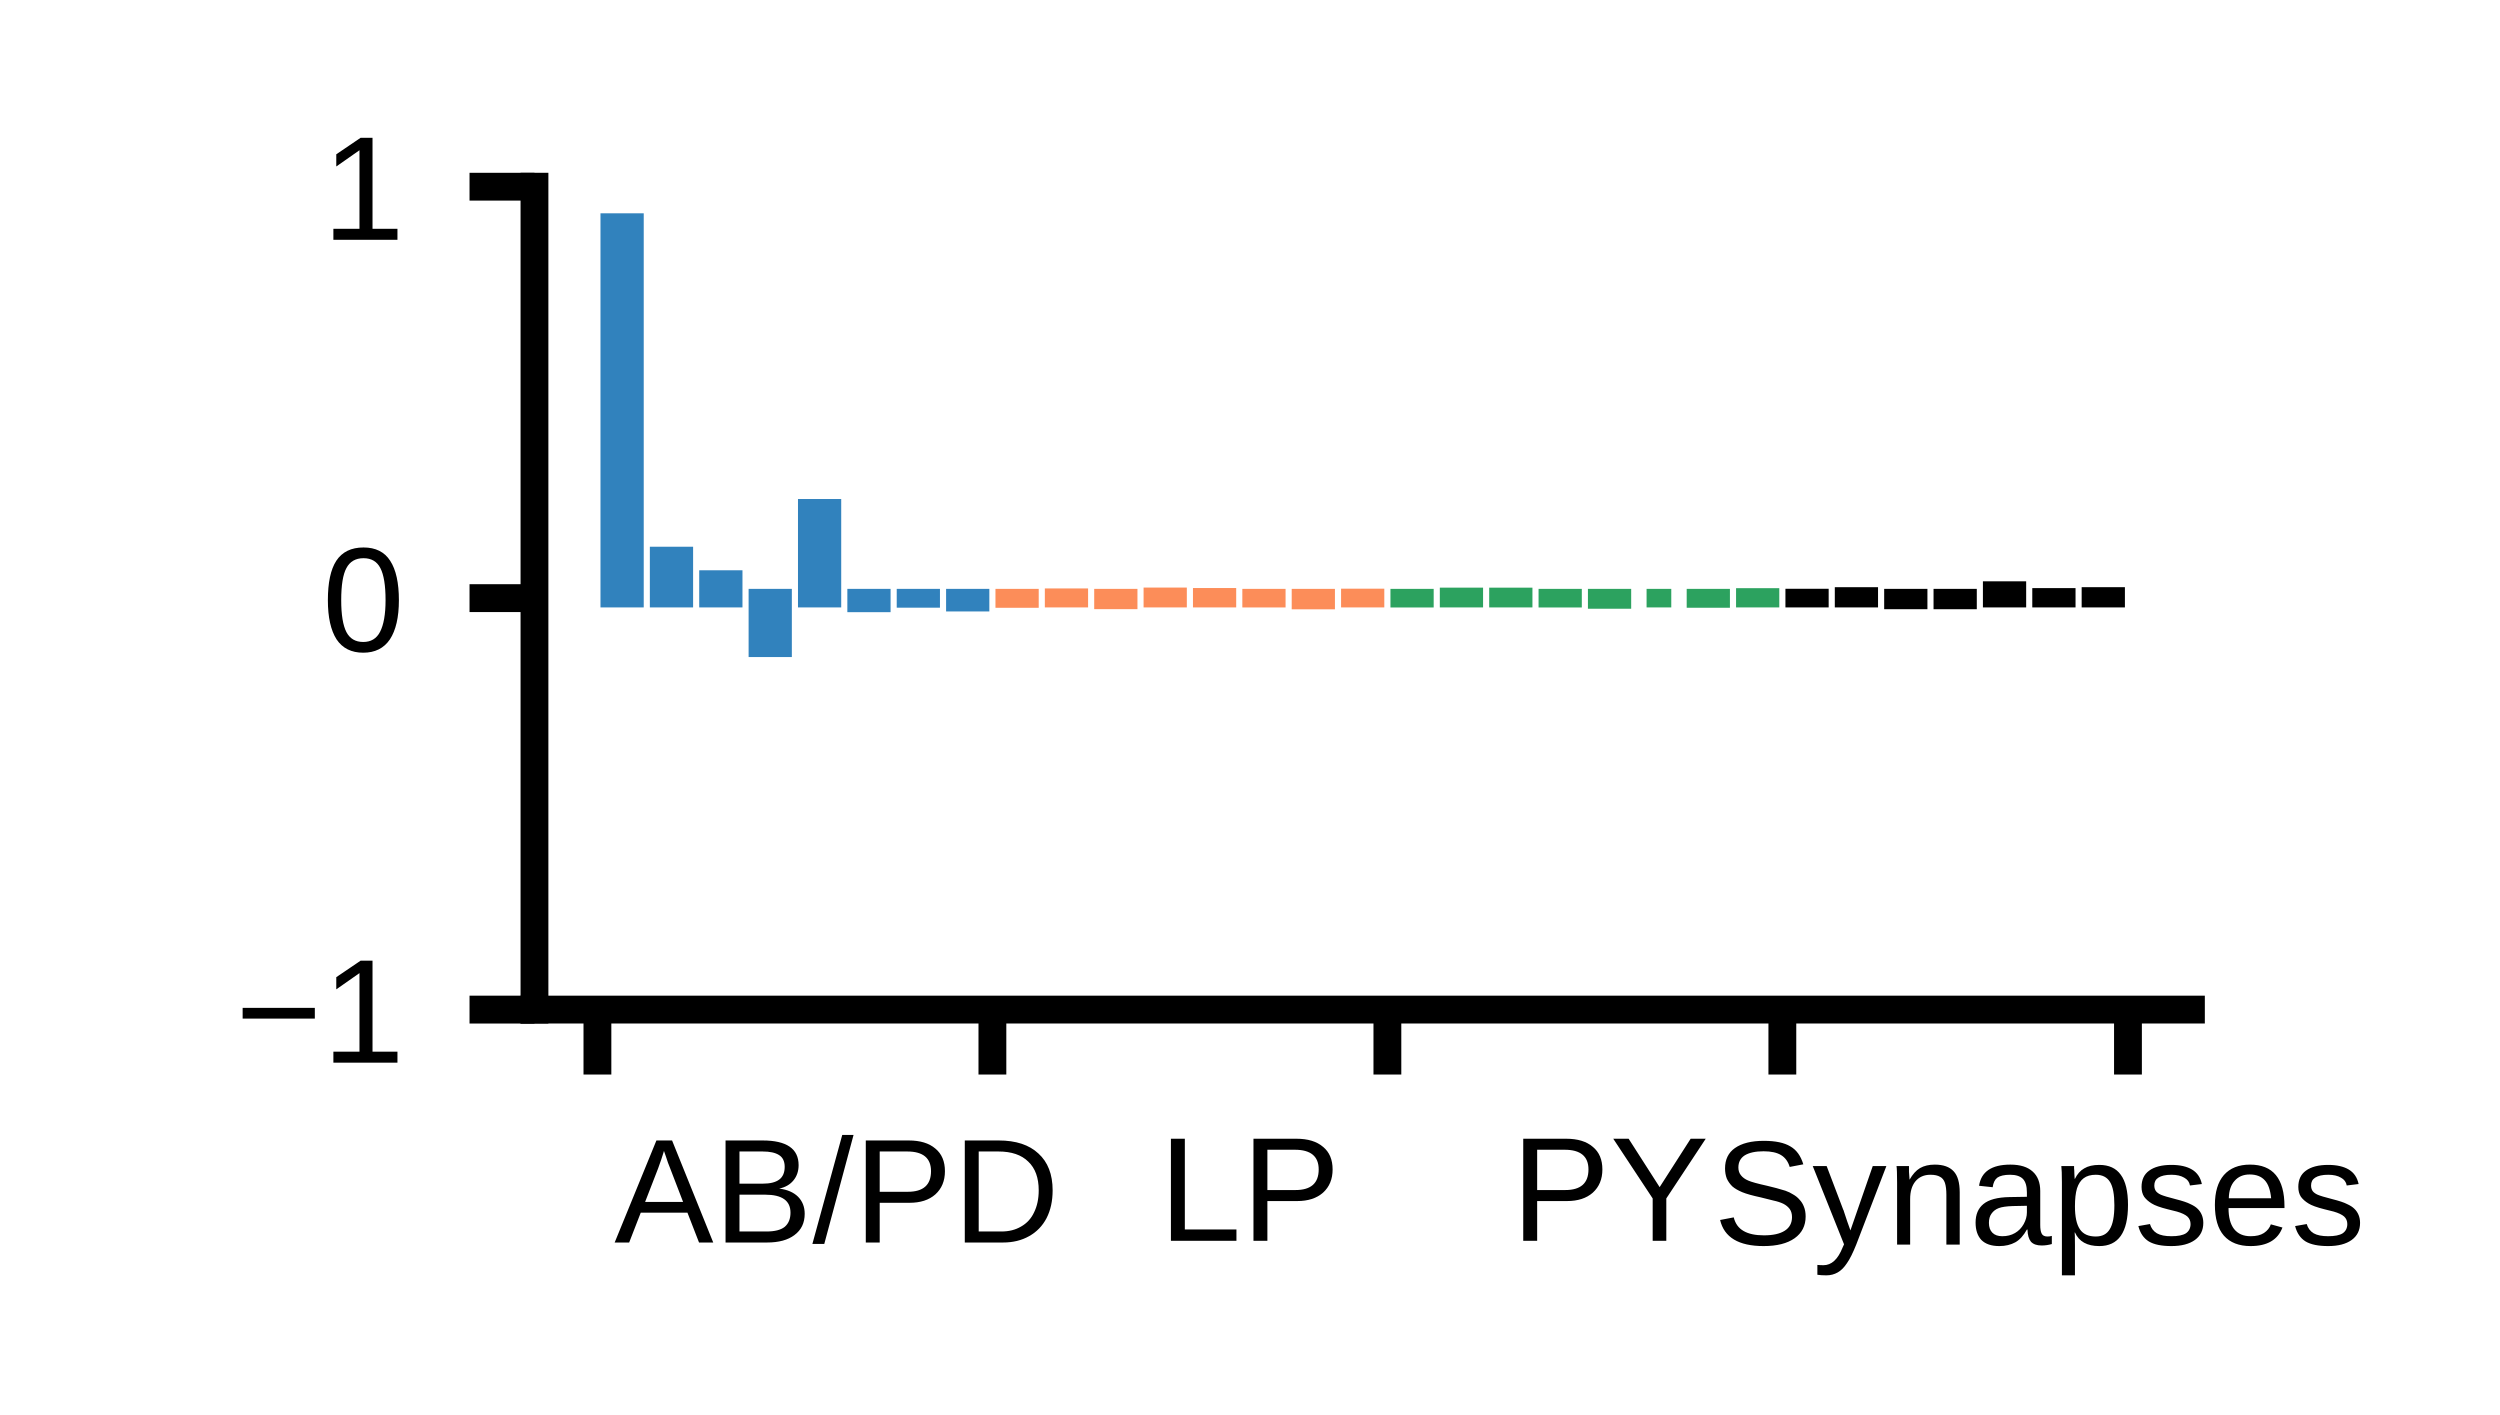
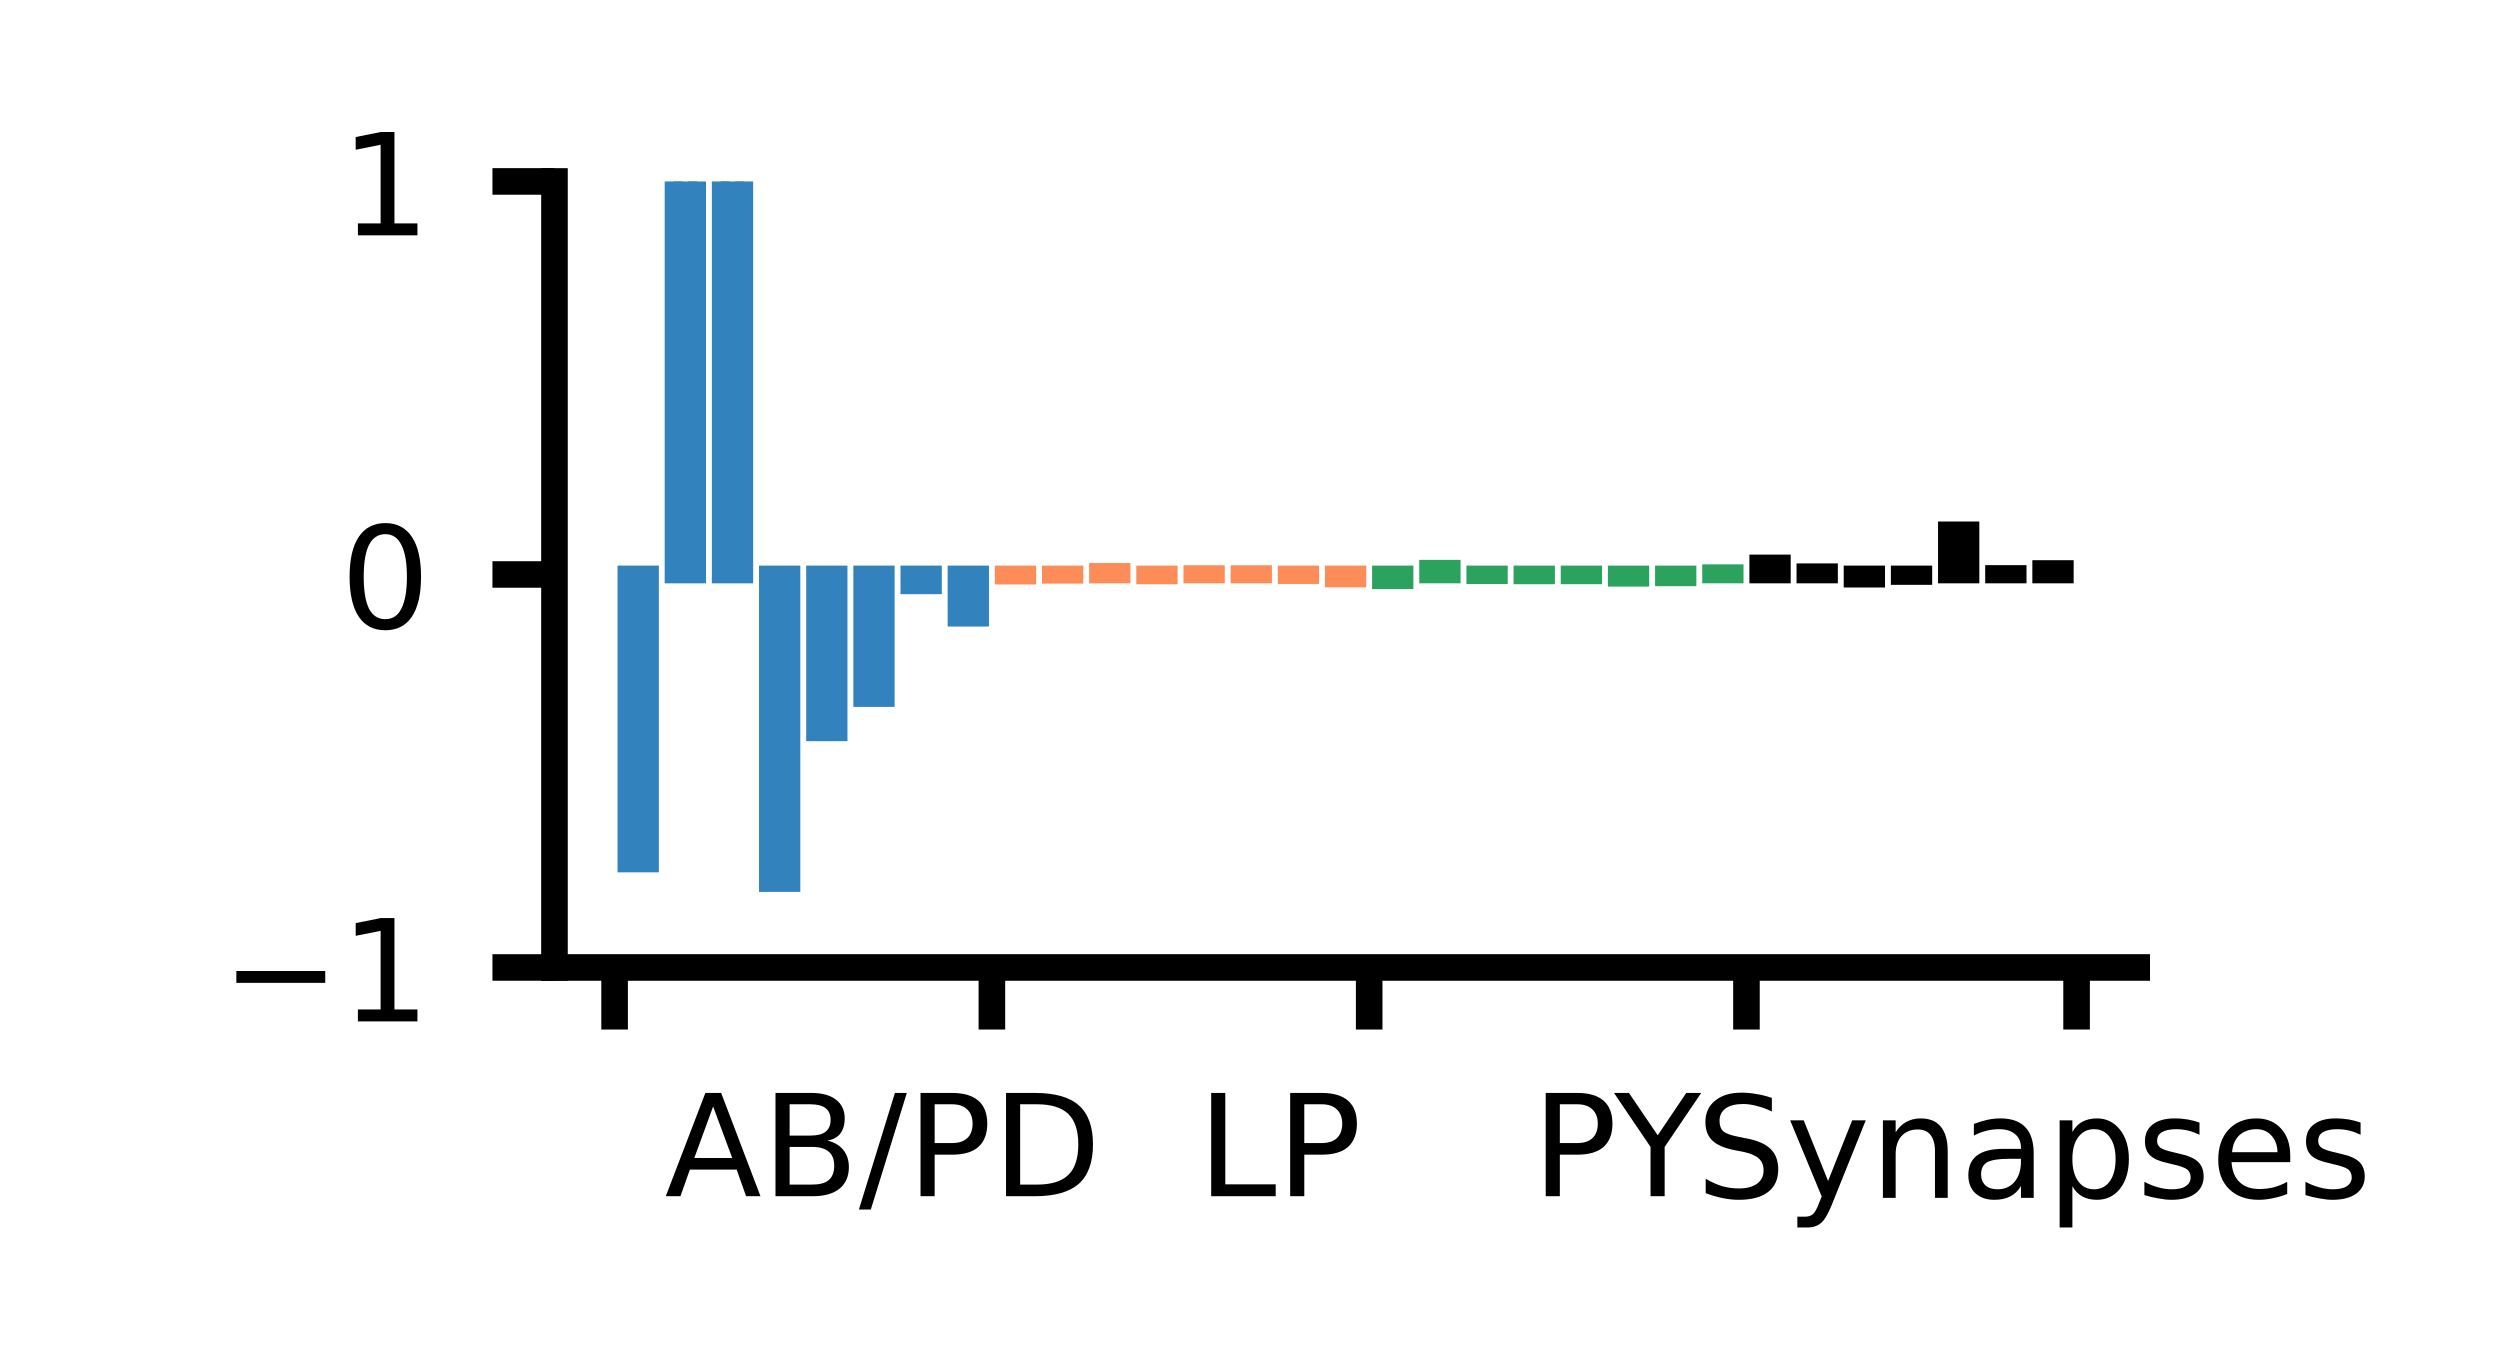
- <svg xmlns="http://www.w3.org/2000/svg" xmlns:xlink="http://www.w3.org/1999/xlink" height="76.215pt" version="1.1" viewBox="0 0 134.746 76.215" width="134.746pt">
+ <svg xmlns="http://www.w3.org/2000/svg" xmlns:xlink="http://www.w3.org/1999/xlink" height="76.534pt" version="1.1" viewBox="0 0 141.066 76.534" width="141.066pt">
  <defs>
-     <style type="text/css">
- *{stroke-linecap:butt;stroke-linejoin:round;}
-   </style>
+     <style type="text/css">*{stroke-linecap:butt;stroke-linejoin:round;}</style>
  </defs>
  <g id="figure_1">
    <g id="patch_1">
-       <path d="M -0 76.215  L 134.746 76.215  L 134.746 -0  L -0 -0  z " style="fill:none;" />
+       <path d="M 0 76.534  L 141.066 76.534  L 141.066 0  L 0 0  z " style="fill:none;" />
    </g>
    <g id="axes_1">
      <g id="patch_2">
-         <path d="M 28.807 54.415  L 118.087 54.415  L 118.087 10.063  L 28.807 10.063  z " style="fill:none;" />
+         <path d="M 31.287 54.591  L 120.567 54.591  L 120.567 10.239  L 31.287 10.239  z " style="fill:none;" />
      </g>
      <g id="patch_3">
-         <path clip-path="url(#p6c75a8af42)" d="M 32.865 32.239  L 34.196 32.239  L 34.196 11.997  L 32.865 11.997  z " style="fill:#3182bd;stroke:#3182bd;stroke-linejoin:miter;" />
+         <path clip-path="url(#pc20d80616d)" d="M 35.345 32.415  L 36.676 32.415  L 36.676 48.723  L 35.345 48.723  z " style="fill:#3182bd;stroke:#3182bd;stroke-linejoin:miter;" />
      </g>
      <g id="patch_4">
-         <path clip-path="url(#p6c75a8af42)" d="M 35.526 32.239  L 36.857 32.239  L 36.857 29.968  L 35.526 29.968  z " style="fill:#3182bd;stroke:#3182bd;stroke-linejoin:miter;" />
+         <path clip-path="url(#pc20d80616d)" d="M 38.006 32.415  L 39.337 32.415  L 39.337 7.726  L 38.006 7.726  z " style="fill:#3182bd;stroke:#3182bd;stroke-linejoin:miter;" />
      </g>
      <g id="patch_5">
-         <path clip-path="url(#p6c75a8af42)" d="M 38.187 32.239  L 39.518 32.239  L 39.518 31.237  L 38.187 31.237  z " style="fill:#3182bd;stroke:#3182bd;stroke-linejoin:miter;" />
+         <path clip-path="url(#pc20d80616d)" d="M 40.667 32.415  L 41.998 32.415  L 41.998 8.834  L 40.667 8.834  z " style="fill:#3182bd;stroke:#3182bd;stroke-linejoin:miter;" />
      </g>
      <g id="patch_6">
-         <path clip-path="url(#p6c75a8af42)" d="M 40.849 32.239  L 42.179 32.239  L 42.179 34.914  L 40.849 34.914  z " style="fill:#3182bd;stroke:#3182bd;stroke-linejoin:miter;" />
+         <path clip-path="url(#pc20d80616d)" d="M 43.329 32.415  L 44.659 32.415  L 44.659 49.827  L 43.329 49.827  z " style="fill:#3182bd;stroke:#3182bd;stroke-linejoin:miter;" />
      </g>
      <g id="patch_7">
-         <path clip-path="url(#p6c75a8af42)" d="M 43.51 32.239  L 44.84 32.239  L 44.84 27.396  L 43.51 27.396  z " style="fill:#3182bd;stroke:#3182bd;stroke-linejoin:miter;" />
+         <path clip-path="url(#pc20d80616d)" d="M 45.99 32.415  L 47.32 32.415  L 47.32 41.321  L 45.99 41.321  z " style="fill:#3182bd;stroke:#3182bd;stroke-linejoin:miter;" />
      </g>
      <g id="patch_8">
-         <path clip-path="url(#p6c75a8af42)" d="M 46.171 32.239  L 47.501 32.239  L 47.501 32.495  L 46.171 32.495  z " style="fill:#3182bd;stroke:#3182bd;stroke-linejoin:miter;" />
+         <path clip-path="url(#pc20d80616d)" d="M 48.651 32.415  L 49.981 32.415  L 49.981 39.388  L 48.651 39.388  z " style="fill:#3182bd;stroke:#3182bd;stroke-linejoin:miter;" />
      </g>
      <g id="patch_9">
-         <path clip-path="url(#p6c75a8af42)" d="M 48.832 32.239  L 50.162 32.239  L 50.162 32.253  L 48.832 32.253  z " style="fill:#3182bd;stroke:#3182bd;stroke-linejoin:miter;" />
+         <path clip-path="url(#pc20d80616d)" d="M 51.312 32.415  L 52.642 32.415  L 52.642 33.028  L 51.312 33.028  z " style="fill:#3182bd;stroke:#3182bd;stroke-linejoin:miter;" />
      </g>
      <g id="patch_10">
-         <path clip-path="url(#p6c75a8af42)" d="M 51.493 32.239  L 52.824 32.239  L 52.824 32.456  L 51.493 32.456  z " style="fill:#3182bd;stroke:#3182bd;stroke-linejoin:miter;" />
+         <path clip-path="url(#pc20d80616d)" d="M 53.973 32.415  L 55.304 32.415  L 55.304 34.854  L 53.973 34.854  z " style="fill:#3182bd;stroke:#3182bd;stroke-linejoin:miter;" />
      </g>
      <g id="patch_11">
-         <path clip-path="url(#p6c75a8af42)" d="M 54.154 32.239  L 55.485 32.239  L 55.485 32.259  L 54.154 32.259  z " style="fill:#fc8d59;stroke:#fc8d59;stroke-linejoin:miter;" />
+         <path clip-path="url(#pc20d80616d)" d="M 56.634 32.415  L 57.965 32.415  L 57.965 32.481  L 56.634 32.481  z " style="fill:#fc8d59;stroke:#fc8d59;stroke-linejoin:miter;" />
      </g>
      <g id="patch_12">
-         <path clip-path="url(#p6c75a8af42)" d="M 56.815 32.239  L 58.146 32.239  L 58.146 32.216  L 56.815 32.216  z " style="fill:#fc8d59;stroke:#fc8d59;stroke-linejoin:miter;" />
+         <path clip-path="url(#pc20d80616d)" d="M 59.295 32.415  L 60.626 32.415  L 60.626 32.431  L 59.295 32.431  z " style="fill:#fc8d59;stroke:#fc8d59;stroke-linejoin:miter;" />
      </g>
      <g id="patch_13">
-         <path clip-path="url(#p6c75a8af42)" d="M 59.476 32.239  L 60.807 32.239  L 60.807 32.332  L 59.476 32.332  z " style="fill:#fc8d59;stroke:#fc8d59;stroke-linejoin:miter;" />
+         <path clip-path="url(#pc20d80616d)" d="M 61.956 32.415  L 63.287 32.415  L 63.287 32.271  L 61.956 32.271  z " style="fill:#fc8d59;stroke:#fc8d59;stroke-linejoin:miter;" />
      </g>
      <g id="patch_14">
-         <path clip-path="url(#p6c75a8af42)" d="M 62.137 32.239  L 63.468 32.239  L 63.468 32.169  L 62.137 32.169  z " style="fill:#fc8d59;stroke:#fc8d59;stroke-linejoin:miter;" />
+         <path clip-path="url(#pc20d80616d)" d="M 64.617 32.415  L 65.948 32.415  L 65.948 32.468  L 64.617 32.468  z " style="fill:#fc8d59;stroke:#fc8d59;stroke-linejoin:miter;" />
      </g>
      <g id="patch_15">
-         <path clip-path="url(#p6c75a8af42)" d="M 64.799 32.239  L 66.129 32.239  L 66.129 32.194  L 64.799 32.194  z " style="fill:#fc8d59;stroke:#fc8d59;stroke-linejoin:miter;" />
+         <path clip-path="url(#pc20d80616d)" d="M 67.279 32.415  L 68.609 32.415  L 68.609 32.394  L 67.279 32.394  z " style="fill:#fc8d59;stroke:#fc8d59;stroke-linejoin:miter;" />
      </g>
      <g id="patch_16">
-         <path clip-path="url(#p6c75a8af42)" d="M 67.46 32.239  L 68.79 32.239  L 68.79 32.241  L 67.46 32.241  z " style="fill:#fc8d59;stroke:#fc8d59;stroke-linejoin:miter;" />
+         <path clip-path="url(#pc20d80616d)" d="M 69.94 32.415  L 71.27 32.415  L 71.27 32.397  L 69.94 32.397  z " style="fill:#fc8d59;stroke:#fc8d59;stroke-linejoin:miter;" />
      </g>
      <g id="patch_17">
-         <path clip-path="url(#p6c75a8af42)" d="M 70.121 32.239  L 71.451 32.239  L 71.451 32.341  L 70.121 32.341  z " style="fill:#fc8d59;stroke:#fc8d59;stroke-linejoin:miter;" />
+         <path clip-path="url(#pc20d80616d)" d="M 72.601 32.415  L 73.931 32.415  L 73.931 32.451  L 72.601 32.451  z " style="fill:#fc8d59;stroke:#fc8d59;stroke-linejoin:miter;" />
      </g>
      <g id="patch_18">
-         <path clip-path="url(#p6c75a8af42)" d="M 72.782 32.239  L 74.112 32.239  L 74.112 32.229  L 72.782 32.229  z " style="fill:#fc8d59;stroke:#fc8d59;stroke-linejoin:miter;" />
+         <path clip-path="url(#pc20d80616d)" d="M 75.262 32.415  L 76.592 32.415  L 76.592 32.641  L 75.262 32.641  z " style="fill:#fc8d59;stroke:#fc8d59;stroke-linejoin:miter;" />
      </g>
      <g id="patch_19">
-         <path clip-path="url(#p6c75a8af42)" d="M 75.443 32.239  L 76.773 32.239  L 76.773 32.242  L 75.443 32.242  z " style="fill:#2ca25f;stroke:#2ca25f;stroke-linejoin:miter;" />
+         <path clip-path="url(#pc20d80616d)" d="M 77.923 32.415  L 79.253 32.415  L 79.253 32.738  L 77.923 32.738  z " style="fill:#2ca25f;stroke:#2ca25f;stroke-linejoin:miter;" />
      </g>
      <g id="patch_20">
-         <path clip-path="url(#p6c75a8af42)" d="M 78.104 32.239  L 79.435 32.239  L 79.435 32.173  L 78.104 32.173  z " style="fill:#2ca25f;stroke:#2ca25f;stroke-linejoin:miter;" />
+         <path clip-path="url(#pc20d80616d)" d="M 80.584 32.415  L 81.915 32.415  L 81.915 32.091  L 80.584 32.091  z " style="fill:#2ca25f;stroke:#2ca25f;stroke-linejoin:miter;" />
      </g>
      <g id="patch_21">
-         <path clip-path="url(#p6c75a8af42)" d="M 80.765 32.239  L 82.096 32.239  L 82.096 32.174  L 80.765 32.174  z " style="fill:#2ca25f;stroke:#2ca25f;stroke-linejoin:miter;" />
+         <path clip-path="url(#pc20d80616d)" d="M 83.245 32.415  L 84.576 32.415  L 84.576 32.453  L 83.245 32.453  z " style="fill:#2ca25f;stroke:#2ca25f;stroke-linejoin:miter;" />
      </g>
      <g id="patch_22">
-         <path clip-path="url(#p6c75a8af42)" d="M 83.426 32.239  L 84.757 32.239  L 84.757 32.242  L 83.426 32.242  z " style="fill:#2ca25f;stroke:#2ca25f;stroke-linejoin:miter;" />
+         <path clip-path="url(#pc20d80616d)" d="M 85.906 32.415  L 87.237 32.415  L 87.237 32.466  L 85.906 32.466  z " style="fill:#2ca25f;stroke:#2ca25f;stroke-linejoin:miter;" />
      </g>
      <g id="patch_23">
-         <path clip-path="url(#p6c75a8af42)" d="M 86.087 32.239  L 87.418 32.239  L 87.418 32.31  L 86.087 32.31  z " style="fill:#2ca25f;stroke:#2ca25f;stroke-linejoin:miter;" />
+         <path clip-path="url(#pc20d80616d)" d="M 88.567 32.415  L 89.898 32.415  L 89.898 32.464  L 88.567 32.464  z " style="fill:#2ca25f;stroke:#2ca25f;stroke-linejoin:miter;" />
      </g>
      <g id="patch_24">
-         <path clip-path="url(#p6c75a8af42)" d="M 88.748 32.239  L 90.079 32.239  L 90.079 32.239  L 88.748 32.239  z " style="fill:#2ca25f;stroke:#2ca25f;stroke-linejoin:miter;" />
+         <path clip-path="url(#pc20d80616d)" d="M 91.228 32.415  L 92.559 32.415  L 92.559 32.6  L 91.228 32.6  z " style="fill:#2ca25f;stroke:#2ca25f;stroke-linejoin:miter;" />
      </g>
      <g id="patch_25">
-         <path clip-path="url(#p6c75a8af42)" d="M 91.41 32.239  L 92.74 32.239  L 92.74 32.257  L 91.41 32.257  z " style="fill:#2ca25f;stroke:#2ca25f;stroke-linejoin:miter;" />
+         <path clip-path="url(#pc20d80616d)" d="M 93.89 32.415  L 95.22 32.415  L 95.22 32.576  L 93.89 32.576  z " style="fill:#2ca25f;stroke:#2ca25f;stroke-linejoin:miter;" />
      </g>
      <g id="patch_26">
-         <path clip-path="url(#p6c75a8af42)" d="M 94.071 32.239  L 95.401 32.239  L 95.401 32.202  L 94.071 32.202  z " style="fill:#2ca25f;stroke:#2ca25f;stroke-linejoin:miter;" />
+         <path clip-path="url(#pc20d80616d)" d="M 96.551 32.415  L 97.881 32.415  L 97.881 32.344  L 96.551 32.344  z " style="fill:#2ca25f;stroke:#2ca25f;stroke-linejoin:miter;" />
      </g>
      <g id="patch_27">
-         <path clip-path="url(#p6c75a8af42)" d="M 96.732 32.239  L 98.062 32.239  L 98.062 32.234  L 96.732 32.234  z " style="stroke:#000000;stroke-linejoin:miter;" />
+         <path clip-path="url(#pc20d80616d)" d="M 99.212 32.415  L 100.542 32.415  L 100.542 31.794  L 99.212 31.794  z " style="stroke:#000000;stroke-linejoin:miter;" />
      </g>
      <g id="patch_28">
-         <path clip-path="url(#p6c75a8af42)" d="M 99.393 32.239  L 100.723 32.239  L 100.723 32.149  L 99.393 32.149  z " style="stroke:#000000;stroke-linejoin:miter;" />
+         <path clip-path="url(#pc20d80616d)" d="M 101.873 32.415  L 103.203 32.415  L 103.203 32.291  L 101.873 32.291  z " style="stroke:#000000;stroke-linejoin:miter;" />
      </g>
      <g id="patch_29">
-         <path clip-path="url(#p6c75a8af42)" d="M 102.054 32.239  L 103.385 32.239  L 103.385 32.335  L 102.054 32.335  z " style="stroke:#000000;stroke-linejoin:miter;" />
+         <path clip-path="url(#pc20d80616d)" d="M 104.534 32.415  L 105.865 32.415  L 105.865 32.651  L 104.534 32.651  z " style="stroke:#000000;stroke-linejoin:miter;" />
      </g>
      <g id="patch_30">
-         <path clip-path="url(#p6c75a8af42)" d="M 104.715 32.239  L 106.046 32.239  L 106.046 32.336  L 104.715 32.336  z " style="stroke:#000000;stroke-linejoin:miter;" />
+         <path clip-path="url(#pc20d80616d)" d="M 107.195 32.415  L 108.526 32.415  L 108.526 32.5  L 107.195 32.5  z " style="stroke:#000000;stroke-linejoin:miter;" />
      </g>
      <g id="patch_31">
-         <path clip-path="url(#p6c75a8af42)" d="M 107.376 32.239  L 108.707 32.239  L 108.707 31.832  L 107.376 31.832  z " style="stroke:#000000;stroke-linejoin:miter;" />
+         <path clip-path="url(#pc20d80616d)" d="M 109.856 32.415  L 111.187 32.415  L 111.187 29.927  L 109.856 29.927  z " style="stroke:#000000;stroke-linejoin:miter;" />
      </g>
      <g id="patch_32">
-         <path clip-path="url(#p6c75a8af42)" d="M 110.037 32.239  L 111.368 32.239  L 111.368 32.198  L 110.037 32.198  z " style="stroke:#000000;stroke-linejoin:miter;" />
+         <path clip-path="url(#pc20d80616d)" d="M 112.517 32.415  L 113.848 32.415  L 113.848 32.389  L 112.517 32.389  z " style="stroke:#000000;stroke-linejoin:miter;" />
      </g>
      <g id="patch_33">
-         <path clip-path="url(#p6c75a8af42)" d="M 112.698 32.239  L 114.029 32.239  L 114.029 32.148  L 112.698 32.148  z " style="stroke:#000000;stroke-linejoin:miter;" />
+         <path clip-path="url(#pc20d80616d)" d="M 115.178 32.415  L 116.509 32.415  L 116.509 32.11  L 115.178 32.11  z " style="stroke:#000000;stroke-linejoin:miter;" />
      </g>
      <g id="matplotlib.axis_1">
        <g id="xtick_1">
          <g id="line2d_1">
            <defs>
-               <path d="M 0 0  L 0 3.5  " id="m58ee978385" style="stroke:#000000;stroke-width:1.5;" />
+               <path d="M 0 0  L 0 3.5  " id="mc27915369d" style="stroke:#000000;stroke-width:1.5;" />
            </defs>
            <g>
-               <use style="stroke:#000000;stroke-width:1.5;" x="32.2" xlink:href="#m58ee978385" y="54.415" />
+               <use style="stroke:#000000;stroke-width:1.5;" x="34.68" xlink:href="#mc27915369d" y="54.591" />
            </g>
          </g>
          <g id="text_1">
-             <g transform="translate(7.2 67.14137)">
-               <text>
-                 <tspan style="font-family:Arial;font-size:8px;font-style:regular;font-weight:regular;" x="25.916 31.252 36.588 38.811 44.146" y="-0.172">AB/PD</tspan>
+             <g transform="translate(7.2 67.67012)">
+               <text>
+                 <tspan style="font-family:DejaVu Sans;font-size:8px;font-style:book;font-weight:book;" x="30.306 35.779 41.267 43.962 48.787" y="-0.172">AB/PD</tspan>
              </text>
            </g>
          </g>
        </g>
        <g id="xtick_2">
          <g id="line2d_2">
            <g>
-               <use style="stroke:#000000;stroke-width:1.5;" x="53.489" xlink:href="#m58ee978385" y="54.415" />
+               <use style="stroke:#000000;stroke-width:1.5;" x="55.969" xlink:href="#mc27915369d" y="54.591" />
            </g>
          </g>
          <g id="text_2">
-             <g transform="translate(34.68882 67.14137)">
-               <text>
-                 <tspan style="font-family:Arial;font-size:8px;font-style:regular;font-weight:regular;" x="27.767 32.216" y="-0.266">LP</tspan>
+             <g transform="translate(35.08882 67.67012)">
+               <text>
+                 <tspan style="font-family:DejaVu Sans;font-size:8px;font-style:book;font-weight:book;" x="32.471 36.928" y="-0.172">LP</tspan>
              </text>
            </g>
          </g>
        </g>
        <g id="xtick_3">
          <g id="line2d_3">
            <g>
-               <use style="stroke:#000000;stroke-width:1.5;" x="74.778" xlink:href="#m58ee978385" y="54.415" />
+               <use style="stroke:#000000;stroke-width:1.5;" x="77.258" xlink:href="#mc27915369d" y="54.591" />
            </g>
          </g>
          <g id="text_3">
-             <g transform="translate(57.37765 67.14137)">
-               <text>
-                 <tspan style="font-family:Arial;font-size:8px;font-style:regular;font-weight:regular;" x="24.065 29.401" y="-0.266">PY</tspan>
+             <g transform="translate(58.29765 67.67012)">
+               <text>
+                 <tspan style="font-family:DejaVu Sans;font-size:8px;font-style:book;font-weight:book;" x="28.142 32.966" y="-0.172">PY</tspan>
              </text>
            </g>
          </g>
        </g>
        <g id="xtick_4">
          <g id="line2d_4">
            <g>
-               <use style="stroke:#000000;stroke-width:1.5;" x="96.066" xlink:href="#m58ee978385" y="54.415" />
+               <use style="stroke:#000000;stroke-width:1.5;" x="98.546" xlink:href="#mc27915369d" y="54.591" />
            </g>
          </g>
          <g id="text_4">
-             <g transform="translate(64.58647 67.25513)">
-               <text>
-                 <tspan style="font-family:Arial;font-size:8px;font-style:regular;font-weight:regular;" x="27.767 33.103 37.103 41.552 46.002 50.451 54.451 58.9" y="-0.172">Synapses</tspan>
+             <g transform="translate(63.22647 67.65387)">
+               <text>
+                 <tspan style="font-family:DejaVu Sans;font-size:8px;font-style:book;font-weight:book;" x="32.471 37.549 42.283 47.354 52.256 57.334 61.502 66.424" y="-0.062">Synapses</tspan>
              </text>
            </g>
          </g>
        </g>
        <g id="xtick_5">
          <g id="line2d_5">
            <g>
-               <use style="stroke:#000000;stroke-width:1.5;" x="114.694" xlink:href="#m58ee978385" y="54.415" />
+               <use style="stroke:#000000;stroke-width:1.5;" x="117.174" xlink:href="#mc27915369d" y="54.591" />
            </g>
          </g>
        </g>
      </g>
      <g id="matplotlib.axis_2">
        <g id="ytick_1">
          <g id="line2d_6">
            <defs>
-               <path d="M 0 0  L -3.5 0  " id="ma393474dc1" style="stroke:#000000;stroke-width:1.5;" />
+               <path d="M 0 0  L -3.5 0  " id="m96025eb55d" style="stroke:#000000;stroke-width:1.5;" />
            </defs>
            <g>
-               <use style="stroke:#000000;stroke-width:1.5;" x="28.807" xlink:href="#ma393474dc1" y="54.415" />
+               <use style="stroke:#000000;stroke-width:1.5;" x="31.287" xlink:href="#m96025eb55d" y="54.591" />
            </g>
          </g>
          <g id="text_5">
-             <text style="font-family:Arial;font-size:8px;font-style:normal;font-weight:normal;text-anchor:end;" transform="rotate(-0, 21.80709, 57.27825)" x="21.807" y="57.278">−1</text>
+             <text style="font-family:DejaVu Sans;font-size:8px;font-stretch:normal;font-style:normal;font-weight:normal;text-anchor:end;" transform="rotate(-0, 24.28709, 57.63075)" x="24.287" y="57.631">−1</text>
          </g>
        </g>
        <g id="ytick_2">
          <g id="line2d_7">
            <g>
-               <use style="stroke:#000000;stroke-width:1.5;" x="28.807" xlink:href="#ma393474dc1" y="32.239" />
+               <use style="stroke:#000000;stroke-width:1.5;" x="31.287" xlink:href="#m96025eb55d" y="32.415" />
            </g>
          </g>
          <g id="text_6">
-             <text style="font-family:Arial;font-size:8px;font-style:normal;font-weight:normal;text-anchor:end;" transform="rotate(-0, 21.80709, 35.10225)" x="21.807" y="35.102">0</text>
+             <text style="font-family:DejaVu Sans;font-size:8px;font-stretch:normal;font-style:normal;font-weight:normal;text-anchor:end;" transform="rotate(-0, 24.28709, 35.45475)" x="24.287" y="35.455">0</text>
          </g>
        </g>
        <g id="ytick_3">
          <g id="line2d_8">
            <g>
-               <use style="stroke:#000000;stroke-width:1.5;" x="28.807" xlink:href="#ma393474dc1" y="10.063" />
+               <use style="stroke:#000000;stroke-width:1.5;" x="31.287" xlink:href="#m96025eb55d" y="10.239" />
            </g>
          </g>
          <g id="text_7">
-             <text style="font-family:Arial;font-size:8px;font-style:normal;font-weight:normal;text-anchor:end;" transform="rotate(-0, 21.80709, 12.92625)" x="21.807" y="12.926">1</text>
+             <text style="font-family:DejaVu Sans;font-size:8px;font-stretch:normal;font-style:normal;font-weight:normal;text-anchor:end;" transform="rotate(-0, 24.28709, 13.27875)" x="24.287" y="13.279">1</text>
          </g>
        </g>
      </g>
      <g id="patch_34">
-         <path d="M 28.807 54.415  L 28.807 10.063  " style="fill:none;stroke:#000000;stroke-linecap:square;stroke-linejoin:miter;stroke-width:1.5;" />
+         <path d="M 31.287 54.591  L 31.287 10.239  " style="fill:none;stroke:#000000;stroke-linecap:square;stroke-linejoin:miter;stroke-width:1.5;" />
      </g>
      <g id="patch_35">
-         <path d="M 28.807 54.415  L 118.087 54.415  " style="fill:none;stroke:#000000;stroke-linecap:square;stroke-linejoin:miter;stroke-width:1.5;" />
+         <path d="M 31.287 54.591  L 120.567 54.591  " style="fill:none;stroke:#000000;stroke-linecap:square;stroke-linejoin:miter;stroke-width:1.5;" />
      </g>
    </g>
  </g>
  <defs>
-     <clipPath id="p6c75a8af42">
-       <rect height="44.352" width="89.28" x="28.807" y="10.063" />
+     <clipPath id="pc20d80616d">
+       <rect height="44.352" width="89.28" x="31.287" y="10.239" />
    </clipPath>
  </defs>
</svg>
